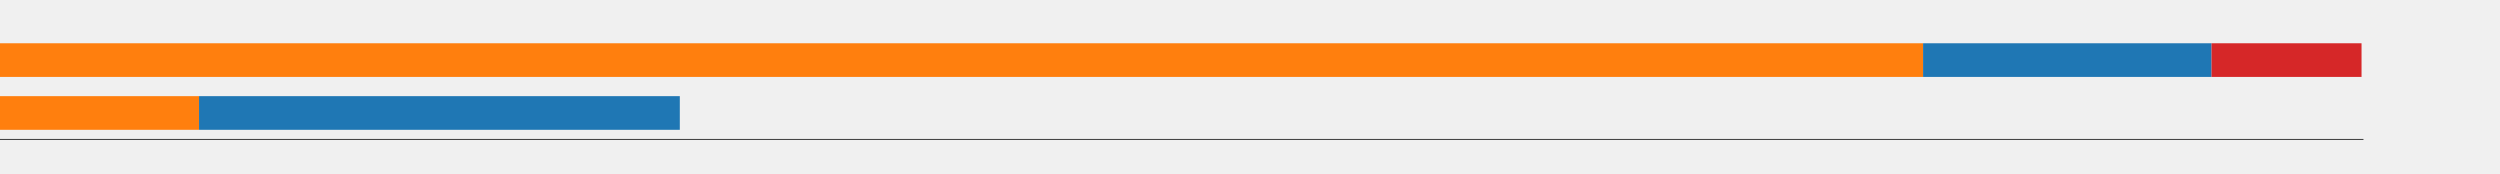
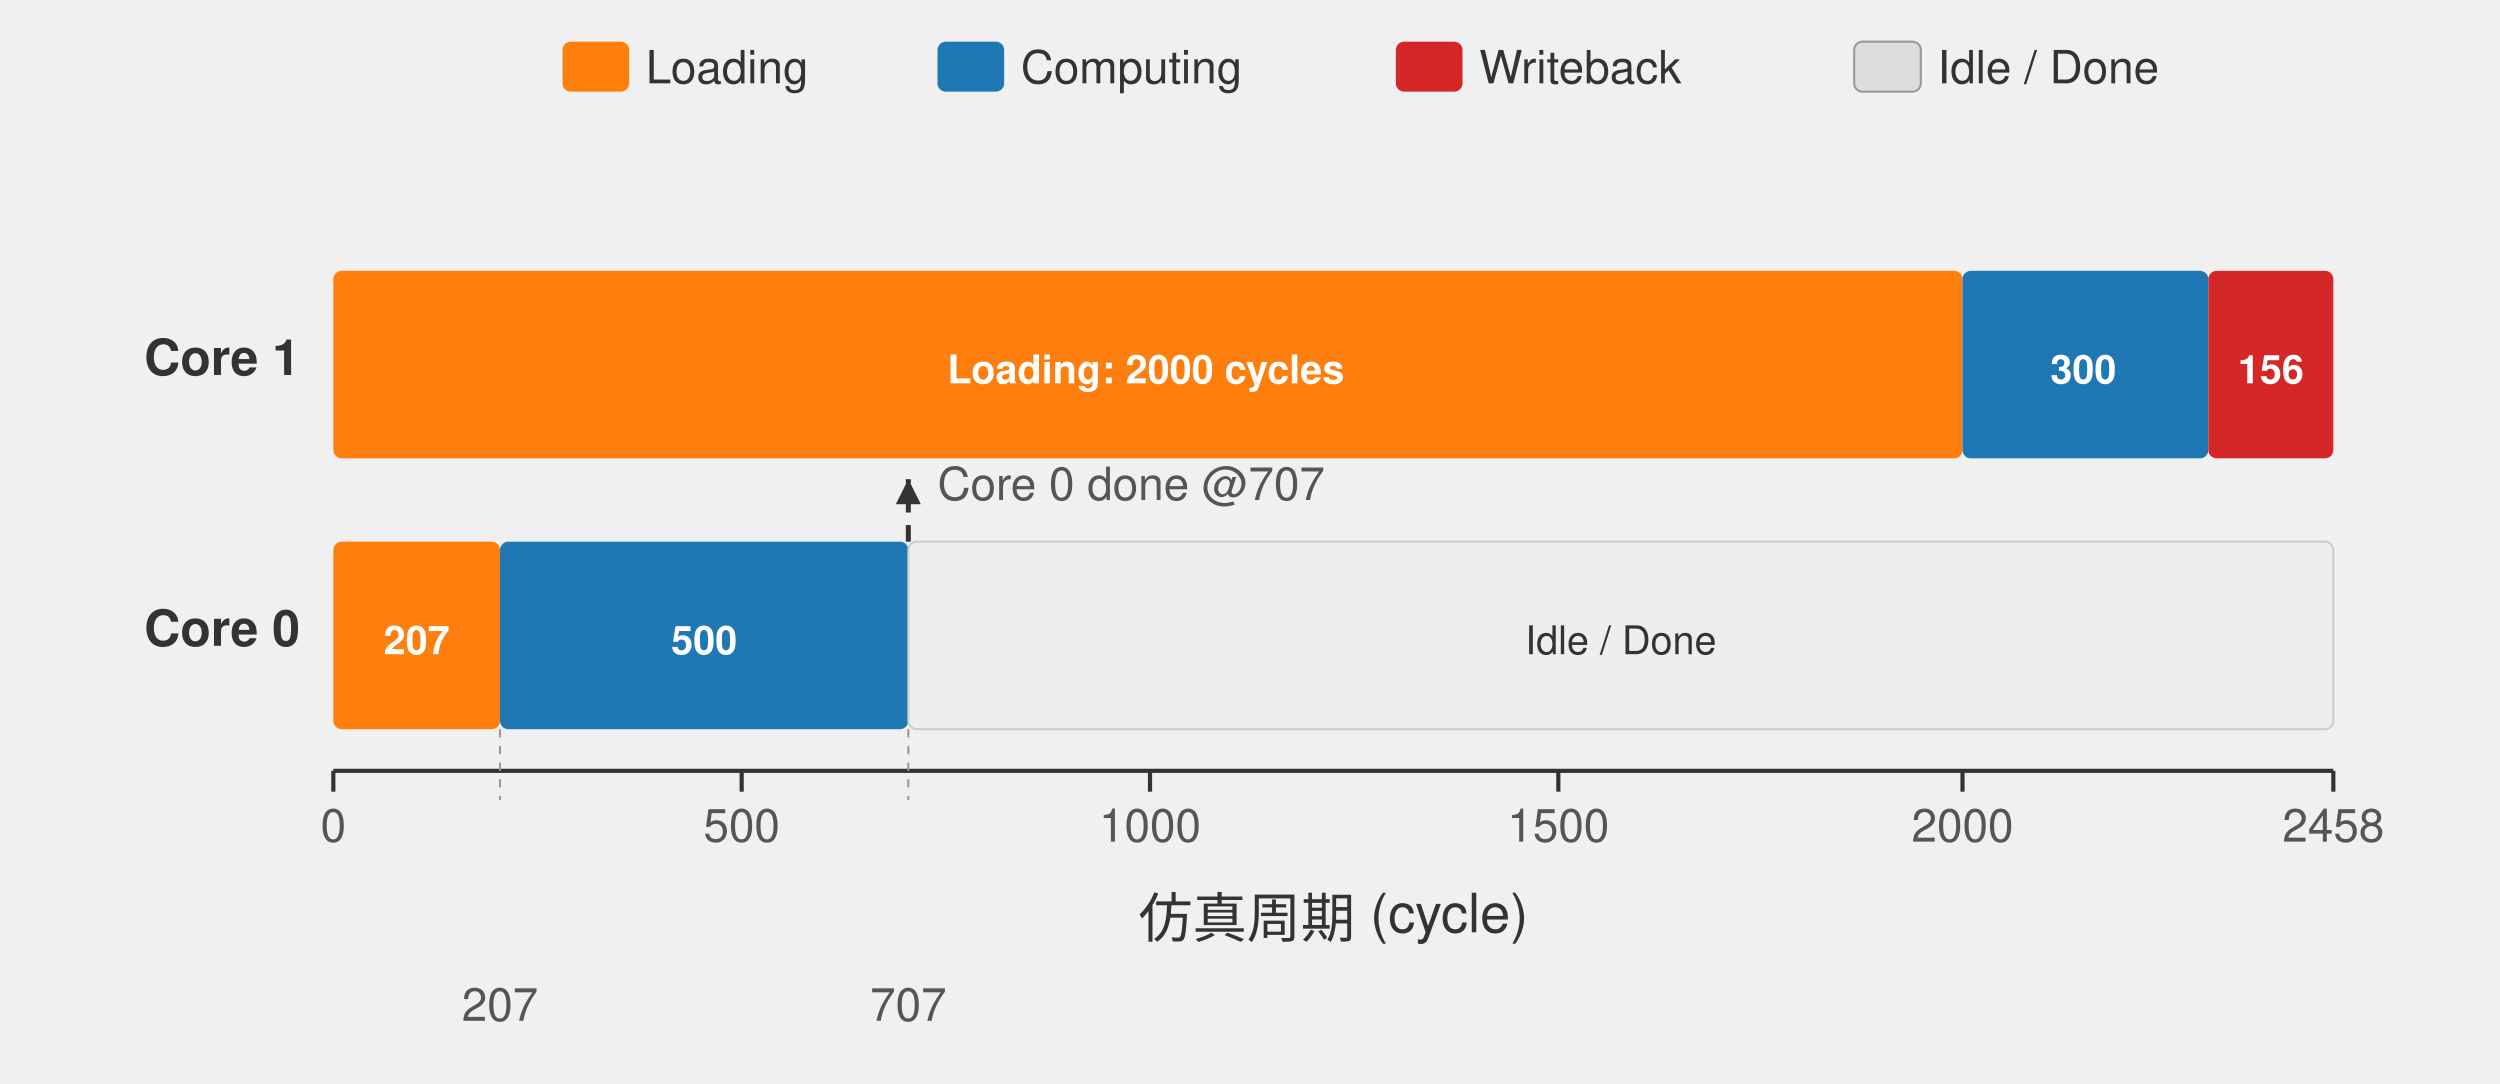
- <svg xmlns="http://www.w3.org/2000/svg" viewBox="0 0 2600 180" width="520" height="36">
-   <rect x="0" y="100" width="207" height="35" fill="#ff7f0e" />
-   <rect x="207" y="100" width="500" height="35" fill="#1f77b4" />
-   <rect x="0" y="45" width="2000" height="35" fill="#ff7f0e" />
-   <rect x="2000" y="45" width="300" height="35" fill="#1f77b4" />
-   <rect x="2300" y="45" width="156" height="35" fill="#d62728" />
-   <line x1="0" y1="145" x2="2458" y2="145" stroke="#333" stroke-width="1" />
+ <svg xmlns="http://www.w3.org/2000/svg" viewBox="0 0 600 260" width="600" height="260" font-family="Helvetica, Arial, sans-serif">
+   <defs>
+     <style>
+       .axis-label { font-size: 13px; fill: #333; }
+       .tick-label { font-size: 11px; fill: #555; }
+       .core-label { font-size: 12px; fill: #333; font-weight: bold; }
+       .legend-text { font-size: 11px; fill: #333; }
+       .anno { font-size: 9.5px; fill: #fff; font-weight: bold; }
+       .anno-dark { font-size: 9.5px; fill: #333; }
+     </style>
+   </defs>
+   <rect x="135" y="10" width="16" height="12" rx="2" fill="#ff7f0e" />
+   <text x="155" y="20" class="legend-text">Loading</text>
+   <rect x="225" y="10" width="16" height="12" rx="2" fill="#1f77b4" />
+   <text x="245" y="20" class="legend-text">Computing</text>
+   <rect x="335" y="10" width="16" height="12" rx="2" fill="#d62728" />
+   <text x="355" y="20" class="legend-text">Writeback</text>
+   <rect x="445" y="10" width="16" height="12" rx="2" fill="#ddd" stroke="#999" stroke-width="0.5" />
+   <text x="465" y="20" class="legend-text">Idle / Done</text>
+   <text x="72" y="90" text-anchor="end" class="core-label">Core 1</text>
+   <text x="72" y="155" text-anchor="end" class="core-label">Core 0</text>
+   <rect x="80" y="130" width="40" height="45" rx="2" fill="#ff7f0e" />
+   <text x="100" y="157" text-anchor="middle" class="anno">207</text>
+   <rect x="120" y="130" width="98" height="45" rx="2" fill="#1f77b4" />
+   <text x="169" y="157" text-anchor="middle" class="anno">500</text>
+   <rect x="218" y="130" width="342" height="45" rx="2" fill="#eee" stroke="#ccc" stroke-width="0.5" />
+   <text x="389" y="157" text-anchor="middle" class="anno-dark" font-size="10">Idle / Done</text>
+   <rect x="80" y="65" width="391" height="45" rx="2" fill="#ff7f0e" />
+   <text x="275" y="92" text-anchor="middle" class="anno">Loading: 2000 cycles</text>
+   <rect x="471" y="65" width="59" height="45" rx="2" fill="#1f77b4" />
+   <text x="500" y="92" text-anchor="middle" class="anno" font-size="8.5">300</text>
+   <rect x="530" y="65" width="30" height="45" rx="2" fill="#d62728" />
+   <text x="545" y="92" text-anchor="middle" class="anno" font-size="7.5">156</text>
+   <line x1="218" y1="130" x2="218" y2="115" stroke="#333" stroke-width="1.2" stroke-dasharray="4,3" />
+   <polygon points="218,115 215,121 221,121" fill="#333" />
+   <text x="225" y="120" class="tick-label" font-size="9" fill="#666">Core 0 done @707</text>
+   <line x1="80" y1="185" x2="560" y2="185" stroke="#333" stroke-width="1" />
+   <line x1="80" y1="185" x2="80" y2="190" stroke="#333" stroke-width="1" />
+   <text x="80" y="202" text-anchor="middle" class="tick-label">0</text>
+   <line x1="178" y1="185" x2="178" y2="190" stroke="#333" stroke-width="1" />
+   <text x="178" y="202" text-anchor="middle" class="tick-label">500</text>
+   <line x1="276" y1="185" x2="276" y2="190" stroke="#333" stroke-width="1" />
+   <text x="276" y="202" text-anchor="middle" class="tick-label">1000</text>
+   <line x1="374" y1="185" x2="374" y2="190" stroke="#333" stroke-width="1" />
+   <text x="374" y="202" text-anchor="middle" class="tick-label">1500</text>
+   <line x1="471" y1="185" x2="471" y2="190" stroke="#333" stroke-width="1" />
+   <text x="471" y="202" text-anchor="middle" class="tick-label">2000</text>
+   <line x1="560" y1="185" x2="560" y2="190" stroke="#333" stroke-width="1" />
+   <text x="560" y="202" text-anchor="middle" class="tick-label">2458</text>
+   <text x="320" y="225" text-anchor="middle" class="axis-label">仿真周期 (cycle)</text>
+   <line x1="120" y1="175" x2="120" y2="192" stroke="#999" stroke-width="0.5" stroke-dasharray="2,2" />
+   <text x="120" y="245" text-anchor="middle" class="tick-label" font-size="9">207</text>
+   <line x1="218" y1="175" x2="218" y2="192" stroke="#999" stroke-width="0.5" stroke-dasharray="2,2" />
+   <text x="218" y="245" text-anchor="middle" class="tick-label" font-size="9">707</text>
</svg>
